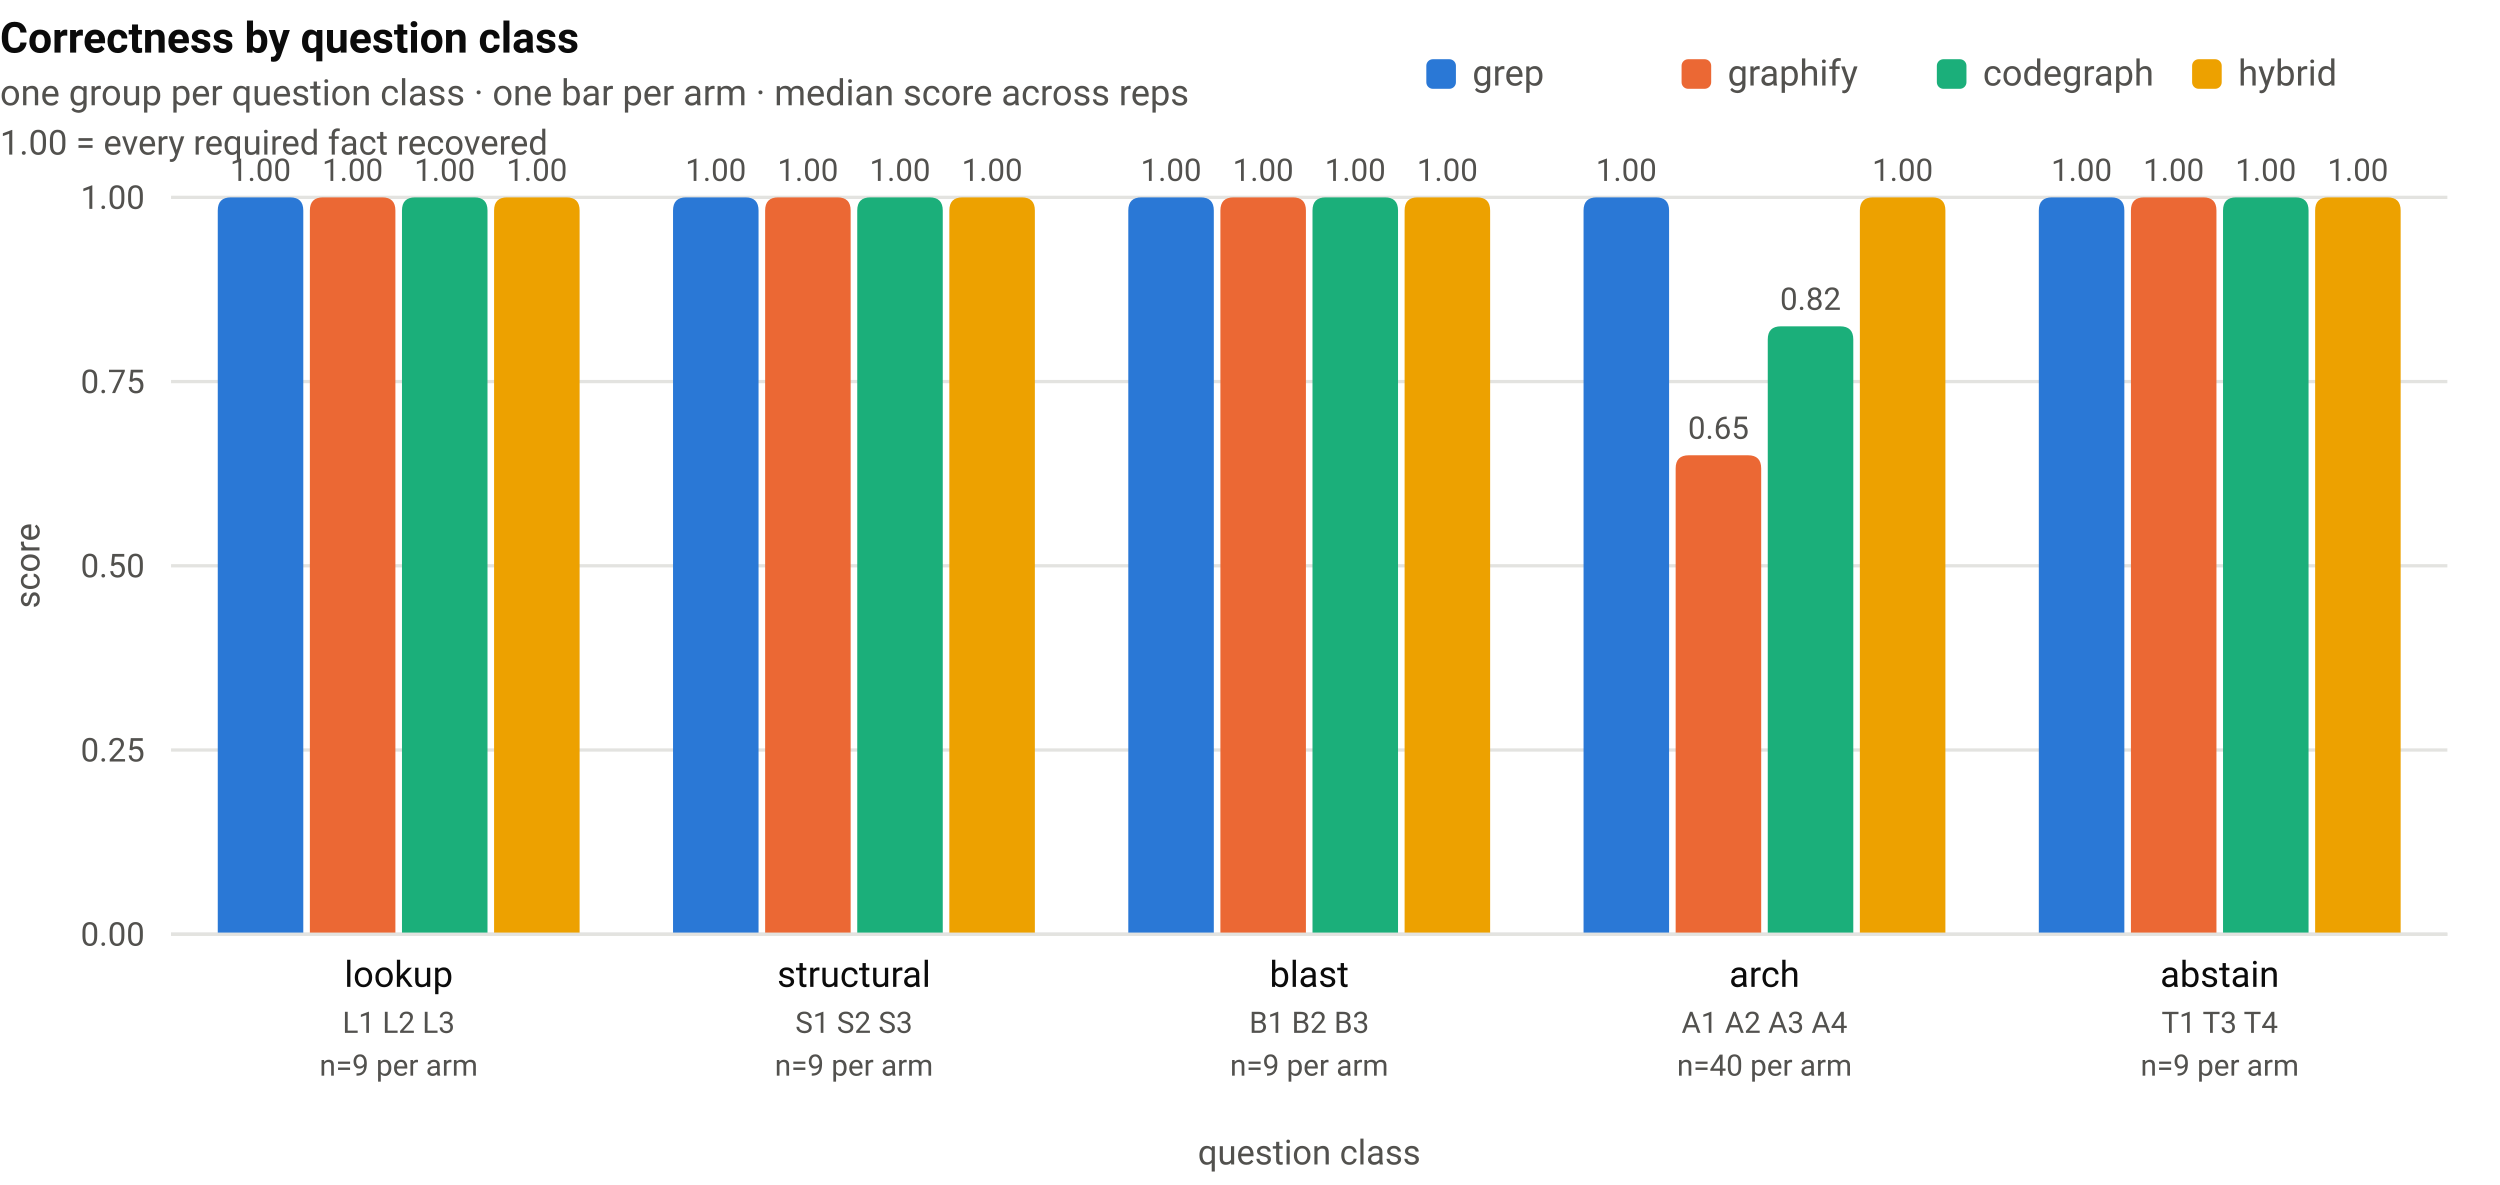
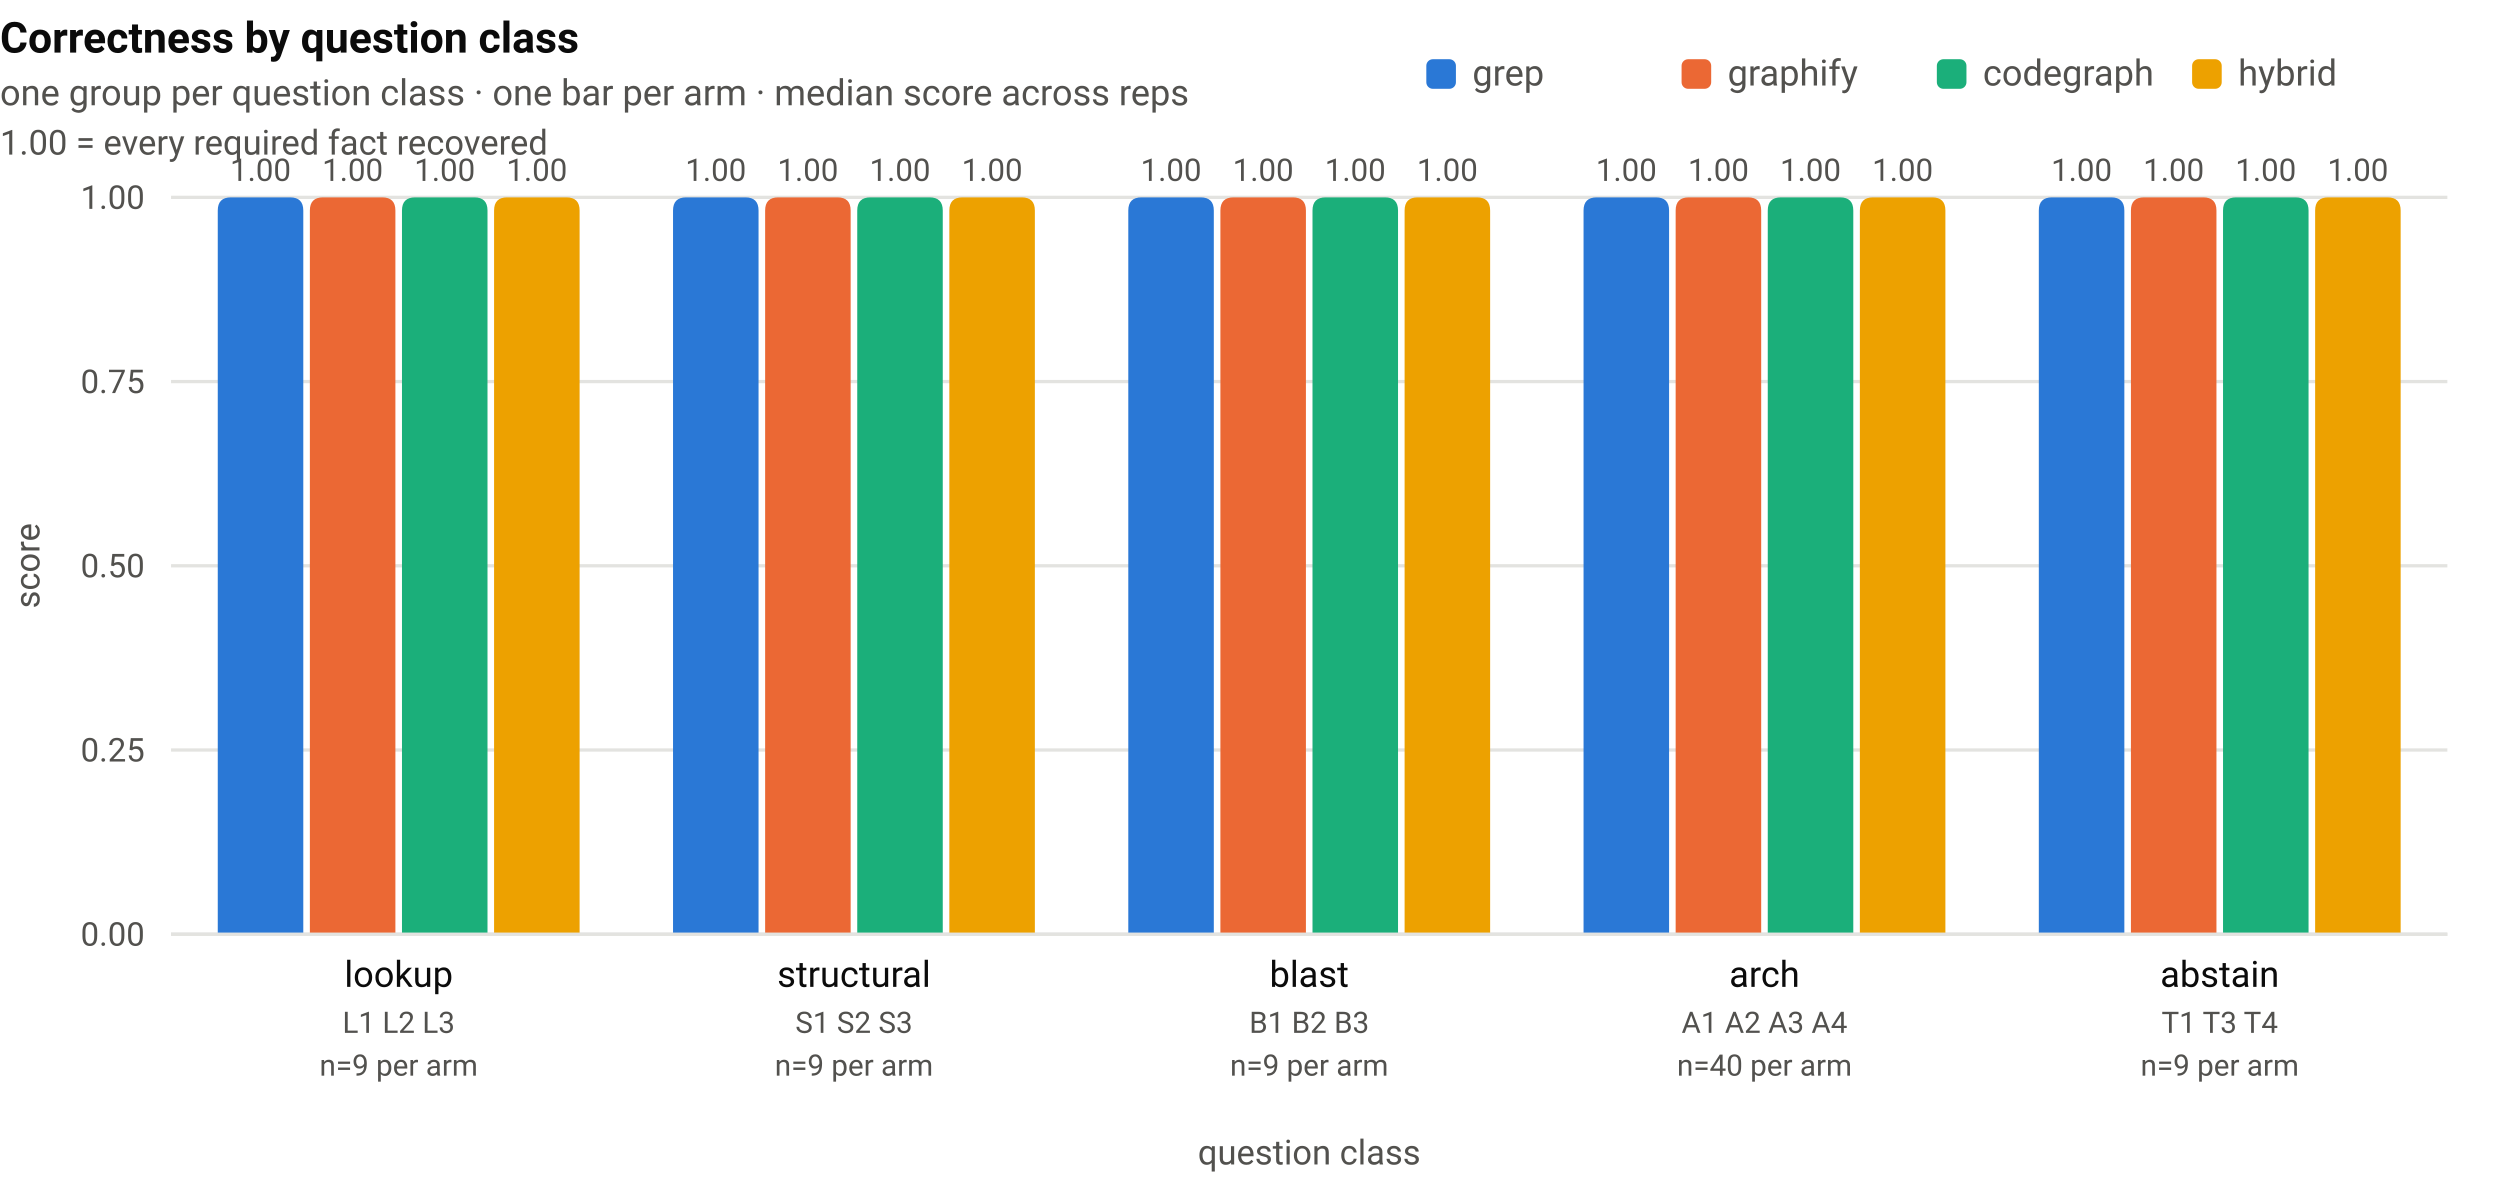
<svg xmlns="http://www.w3.org/2000/svg" width="760" height="360" viewBox="0 0 760 360" font-family="system-ui,-apple-system,Segoe UI,Roboto,sans-serif" role="img">
  <text x="0" y="16" font-size="13" font-weight="600" fill="#0b0b0b">Correctness by question class</text>
  <text x="0" y="32" font-size="11" fill="#52514e">one group per question class · one bar per arm · median score across reps</text>
  <text x="0" y="47" font-size="10.5" fill="#52514e">1.00 = every required fact recovered</text>
  <rect x="433.6" y="18" width="9" height="9" rx="2" fill="#2a78d6" />
  <text x="447.6" y="26" font-size="11" fill="#52514e">grep</text>
  <rect x="511.2" y="18" width="9" height="9" rx="2" fill="#eb6834" />
  <text x="525.2" y="26" font-size="11" fill="#52514e">graphify</text>
  <rect x="588.8" y="18" width="9" height="9" rx="2" fill="#1baf7a" />
  <text x="602.8" y="26" font-size="11" fill="#52514e">codegraph</text>
  <rect x="666.4" y="18" width="9" height="9" rx="2" fill="#eda100" />
  <text x="680.4" y="26" font-size="11" fill="#52514e">hybrid</text>
  <line x1="52" y1="284" x2="744" y2="284" stroke="#e3e3e0" stroke-width="1" />
  <text x="44" y="287.5" font-size="10" fill="#52514e" text-anchor="end">0.00</text>
  <line x1="52" y1="228" x2="744" y2="228" stroke="#e3e3e0" stroke-width="1" />
  <text x="44" y="231.5" font-size="10" fill="#52514e" text-anchor="end">0.25</text>
  <line x1="52" y1="172" x2="744" y2="172" stroke="#e3e3e0" stroke-width="1" />
  <text x="44" y="175.5" font-size="10" fill="#52514e" text-anchor="end">0.50</text>
  <line x1="52" y1="116" x2="744" y2="116" stroke="#e3e3e0" stroke-width="1" />
  <text x="44" y="119.5" font-size="10" fill="#52514e" text-anchor="end">0.75</text>
  <line x1="52" y1="60" x2="744" y2="60" stroke="#e3e3e0" stroke-width="1" />
  <text x="44" y="63.5" font-size="10" fill="#52514e" text-anchor="end">1.00</text>
  <path d="M66.2 284 L66.2 64 Q66.2 60 70.2 60 L88.2 60 Q92.2 60 92.2 64 L92.2 284 Z" fill="#2a78d6" />
  <text x="79.2" y="55" font-size="9.5" fill="#52514e" text-anchor="middle">1.00</text>
  <path d="M94.2 284 L94.2 64 Q94.2 60 98.2 60 L116.2 60 Q120.2 60 120.2 64 L120.2 284 Z" fill="#eb6834" />
  <text x="107.2" y="55" font-size="9.5" fill="#52514e" text-anchor="middle">1.00</text>
  <path d="M122.2 284 L122.2 64 Q122.2 60 126.2 60 L144.2 60 Q148.2 60 148.2 64 L148.2 284 Z" fill="#1baf7a" />
  <text x="135.2" y="55" font-size="9.5" fill="#52514e" text-anchor="middle">1.00</text>
  <path d="M150.2 284 L150.2 64 Q150.2 60 154.2 60 L172.2 60 Q176.2 60 176.2 64 L176.2 284 Z" fill="#eda100" />
  <text x="163.2" y="55" font-size="9.5" fill="#52514e" text-anchor="middle">1.00</text>
  <text x="121.2" y="300" font-size="11" fill="#0b0b0b" text-anchor="middle">lookup</text>
  <text x="121.2" y="314" font-size="9" fill="#52514e" text-anchor="middle">L1 L2 L3</text>
  <text x="121.2" y="327" font-size="9" fill="#52514e" text-anchor="middle">n=9 per arm</text>
  <path d="M204.6 284 L204.6 64 Q204.6 60 208.6 60 L226.6 60 Q230.6 60 230.6 64 L230.6 284 Z" fill="#2a78d6" />
  <text x="217.6" y="55" font-size="9.5" fill="#52514e" text-anchor="middle">1.00</text>
  <path d="M232.6 284 L232.6 64 Q232.6 60 236.6 60 L254.6 60 Q258.6 60 258.6 64 L258.6 284 Z" fill="#eb6834" />
  <text x="245.6" y="55" font-size="9.5" fill="#52514e" text-anchor="middle">1.00</text>
  <path d="M260.6 284 L260.6 64 Q260.6 60 264.6 60 L282.6 60 Q286.6 60 286.6 64 L286.6 284 Z" fill="#1baf7a" />
  <text x="273.6" y="55" font-size="9.5" fill="#52514e" text-anchor="middle">1.00</text>
  <path d="M288.6 284 L288.6 64 Q288.6 60 292.6 60 L310.6 60 Q314.6 60 314.6 64 L314.6 284 Z" fill="#eda100" />
  <text x="301.6" y="55" font-size="9.5" fill="#52514e" text-anchor="middle">1.00</text>
  <text x="259.6" y="300" font-size="11" fill="#0b0b0b" text-anchor="middle">structural</text>
  <text x="259.6" y="314" font-size="9" fill="#52514e" text-anchor="middle">S1 S2 S3</text>
  <text x="259.6" y="327" font-size="9" fill="#52514e" text-anchor="middle">n=9 per arm</text>
  <path d="M343 284 L343 64 Q343 60 347 60 L365 60 Q369 60 369 64 L369 284 Z" fill="#2a78d6" />
  <text x="356" y="55" font-size="9.5" fill="#52514e" text-anchor="middle">1.00</text>
  <path d="M371 284 L371 64 Q371 60 375 60 L393 60 Q397 60 397 64 L397 284 Z" fill="#eb6834" />
  <text x="384" y="55" font-size="9.5" fill="#52514e" text-anchor="middle">1.00</text>
  <path d="M399 284 L399 64 Q399 60 403 60 L421 60 Q425 60 425 64 L425 284 Z" fill="#1baf7a" />
  <text x="412" y="55" font-size="9.5" fill="#52514e" text-anchor="middle">1.00</text>
  <path d="M427 284 L427 64 Q427 60 431 60 L449 60 Q453 60 453 64 L453 284 Z" fill="#eda100" />
  <text x="440" y="55" font-size="9.5" fill="#52514e" text-anchor="middle">1.00</text>
  <text x="398" y="300" font-size="11" fill="#0b0b0b" text-anchor="middle">blast</text>
  <text x="398" y="314" font-size="9" fill="#52514e" text-anchor="middle">B1 B2 B3</text>
  <text x="398" y="327" font-size="9" fill="#52514e" text-anchor="middle">n=9 per arm</text>
  <path d="M481.4 284 L481.4 64 Q481.4 60 485.4 60 L503.4 60 Q507.4 60 507.4 64 L507.4 284 Z" fill="#2a78d6" />
  <text x="494.4" y="55" font-size="9.5" fill="#52514e" text-anchor="middle">1.00</text>
-   <path d="M509.4 284 L509.4 142.4 Q509.4 138.4 513.4 138.4 L531.4 138.4 Q535.4 138.4 535.4 142.4 L535.4 284 Z" fill="#eb6834" />
-   <text x="522.4" y="133.4" font-size="9.5" fill="#52514e" text-anchor="middle">0.65</text>
-   <path d="M537.4 284 L537.4 103.2 Q537.4 99.2 541.4 99.2 L559.4 99.2 Q563.4 99.2 563.4 103.2 L563.4 284 Z" fill="#1baf7a" />
-   <text x="550.4" y="94.2" font-size="9.5" fill="#52514e" text-anchor="middle">0.82</text>
+   <path d="M509.4 284 L509.4 64 Q509.4 60 513.4 60 L531.4 60 Q535.4 60 535.4 64 L535.4 284 Z" fill="#eb6834" />
+   <text x="522.4" y="55" font-size="9.5" fill="#52514e" text-anchor="middle">1.00</text>
+   <path d="M537.4 284 L537.4 64 Q537.4 60 541.4 60 L559.4 60 Q563.4 60 563.4 64 L563.4 284 Z" fill="#1baf7a" />
+   <text x="550.4" y="55" font-size="9.5" fill="#52514e" text-anchor="middle">1.00</text>
  <path d="M565.4 284 L565.4 64 Q565.4 60 569.4 60 L587.4 60 Q591.4 60 591.4 64 L591.4 284 Z" fill="#eda100" />
  <text x="578.4" y="55" font-size="9.5" fill="#52514e" text-anchor="middle">1.00</text>
  <text x="536.4" y="300" font-size="11" fill="#0b0b0b" text-anchor="middle">arch</text>
  <text x="536.4" y="314" font-size="9" fill="#52514e" text-anchor="middle">A1 A2 A3 A4</text>
  <text x="536.4" y="327" font-size="9" fill="#52514e" text-anchor="middle">n=40 per arm</text>
  <path d="M619.8 284 L619.8 64 Q619.8 60 623.8 60 L641.8 60 Q645.8 60 645.8 64 L645.8 284 Z" fill="#2a78d6" />
  <text x="632.8" y="55" font-size="9.5" fill="#52514e" text-anchor="middle">1.00</text>
  <path d="M647.8 284 L647.8 64 Q647.8 60 651.8 60 L669.8 60 Q673.8 60 673.8 64 L673.8 284 Z" fill="#eb6834" />
  <text x="660.8" y="55" font-size="9.5" fill="#52514e" text-anchor="middle">1.00</text>
  <path d="M675.8 284 L675.8 64 Q675.8 60 679.8 60 L697.8 60 Q701.8 60 701.8 64 L701.8 284 Z" fill="#1baf7a" />
  <text x="688.8" y="55" font-size="9.5" fill="#52514e" text-anchor="middle">1.00</text>
  <path d="M703.8 284 L703.8 64 Q703.8 60 707.8 60 L725.8 60 Q729.8 60 729.8 64 L729.8 284 Z" fill="#eda100" />
  <text x="716.8" y="55" font-size="9.5" fill="#52514e" text-anchor="middle">1.00</text>
  <text x="674.8" y="300" font-size="11" fill="#0b0b0b" text-anchor="middle">abstain</text>
  <text x="674.8" y="314" font-size="9" fill="#52514e" text-anchor="middle">T1 T3 T4</text>
  <text x="674.8" y="327" font-size="9" fill="#52514e" text-anchor="middle">n=9 per arm</text>
  <line x1="52" y1="284" x2="744" y2="284" stroke="#e3e3e0" stroke-width="1" />
  <text x="398" y="354" font-size="10.5" fill="#52514e" text-anchor="middle">question class</text>
  <text transform="translate(12,172) rotate(-90)" font-size="10.5" fill="#52514e" text-anchor="middle">score</text>
</svg>
